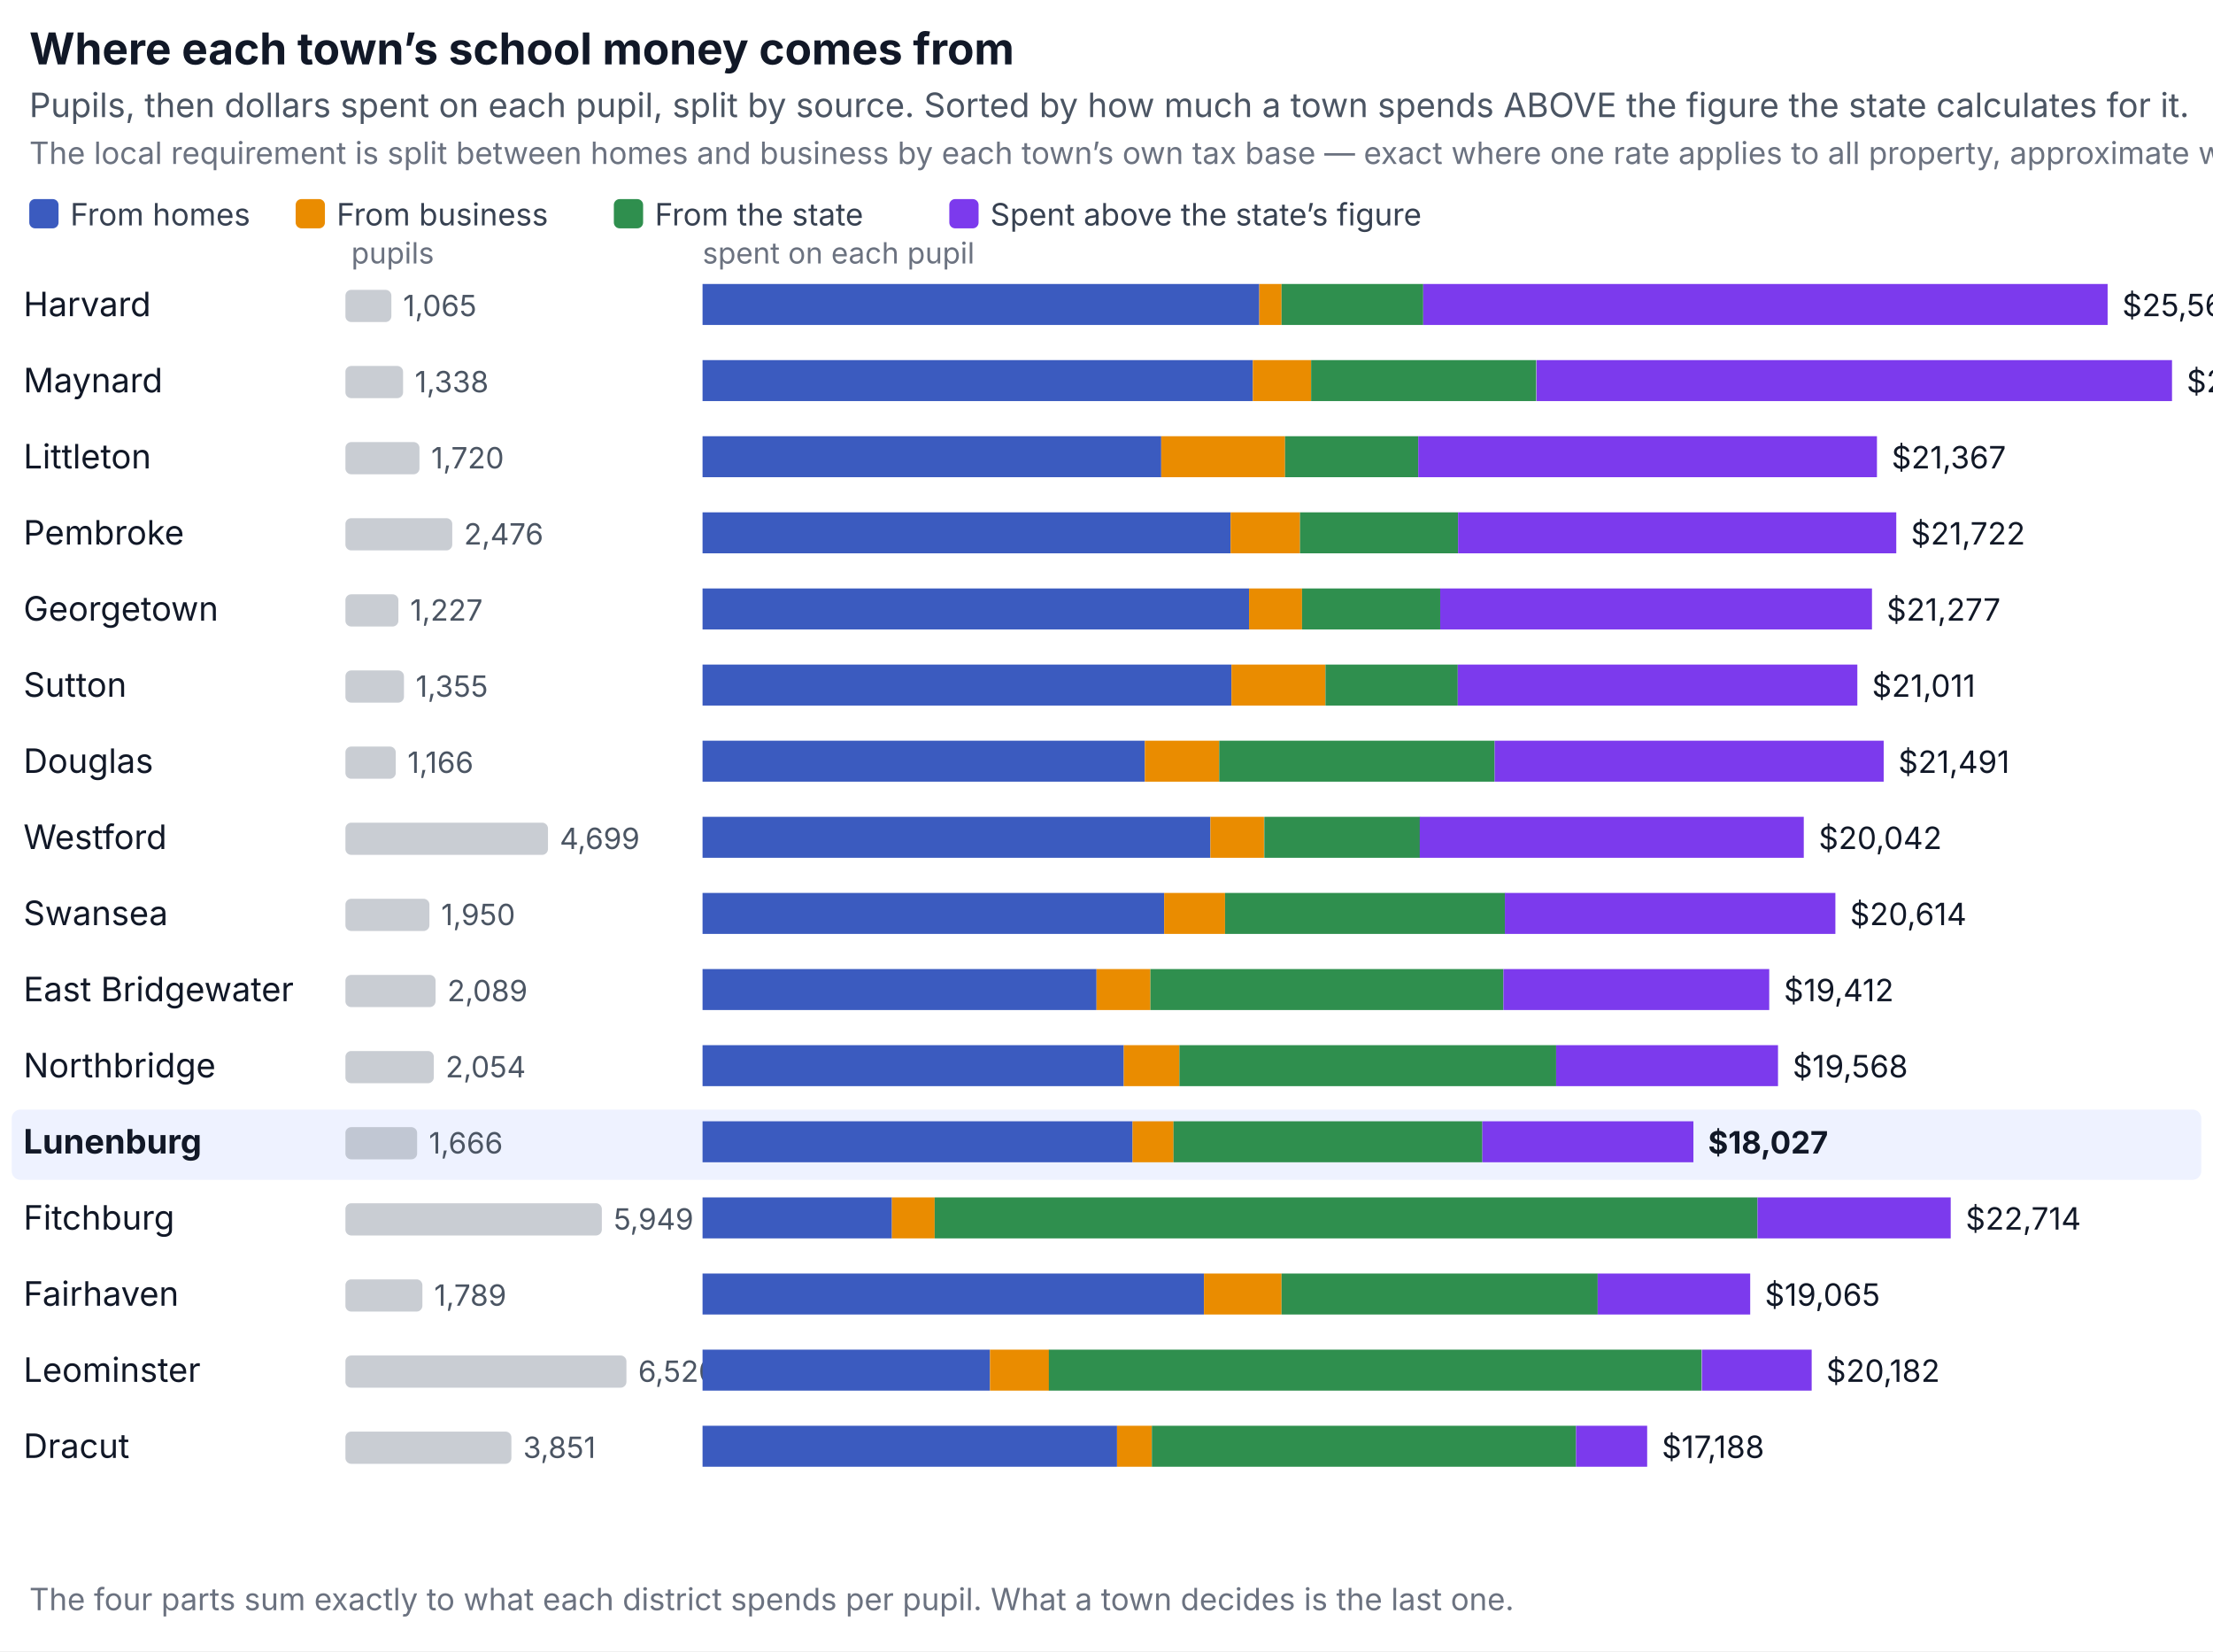
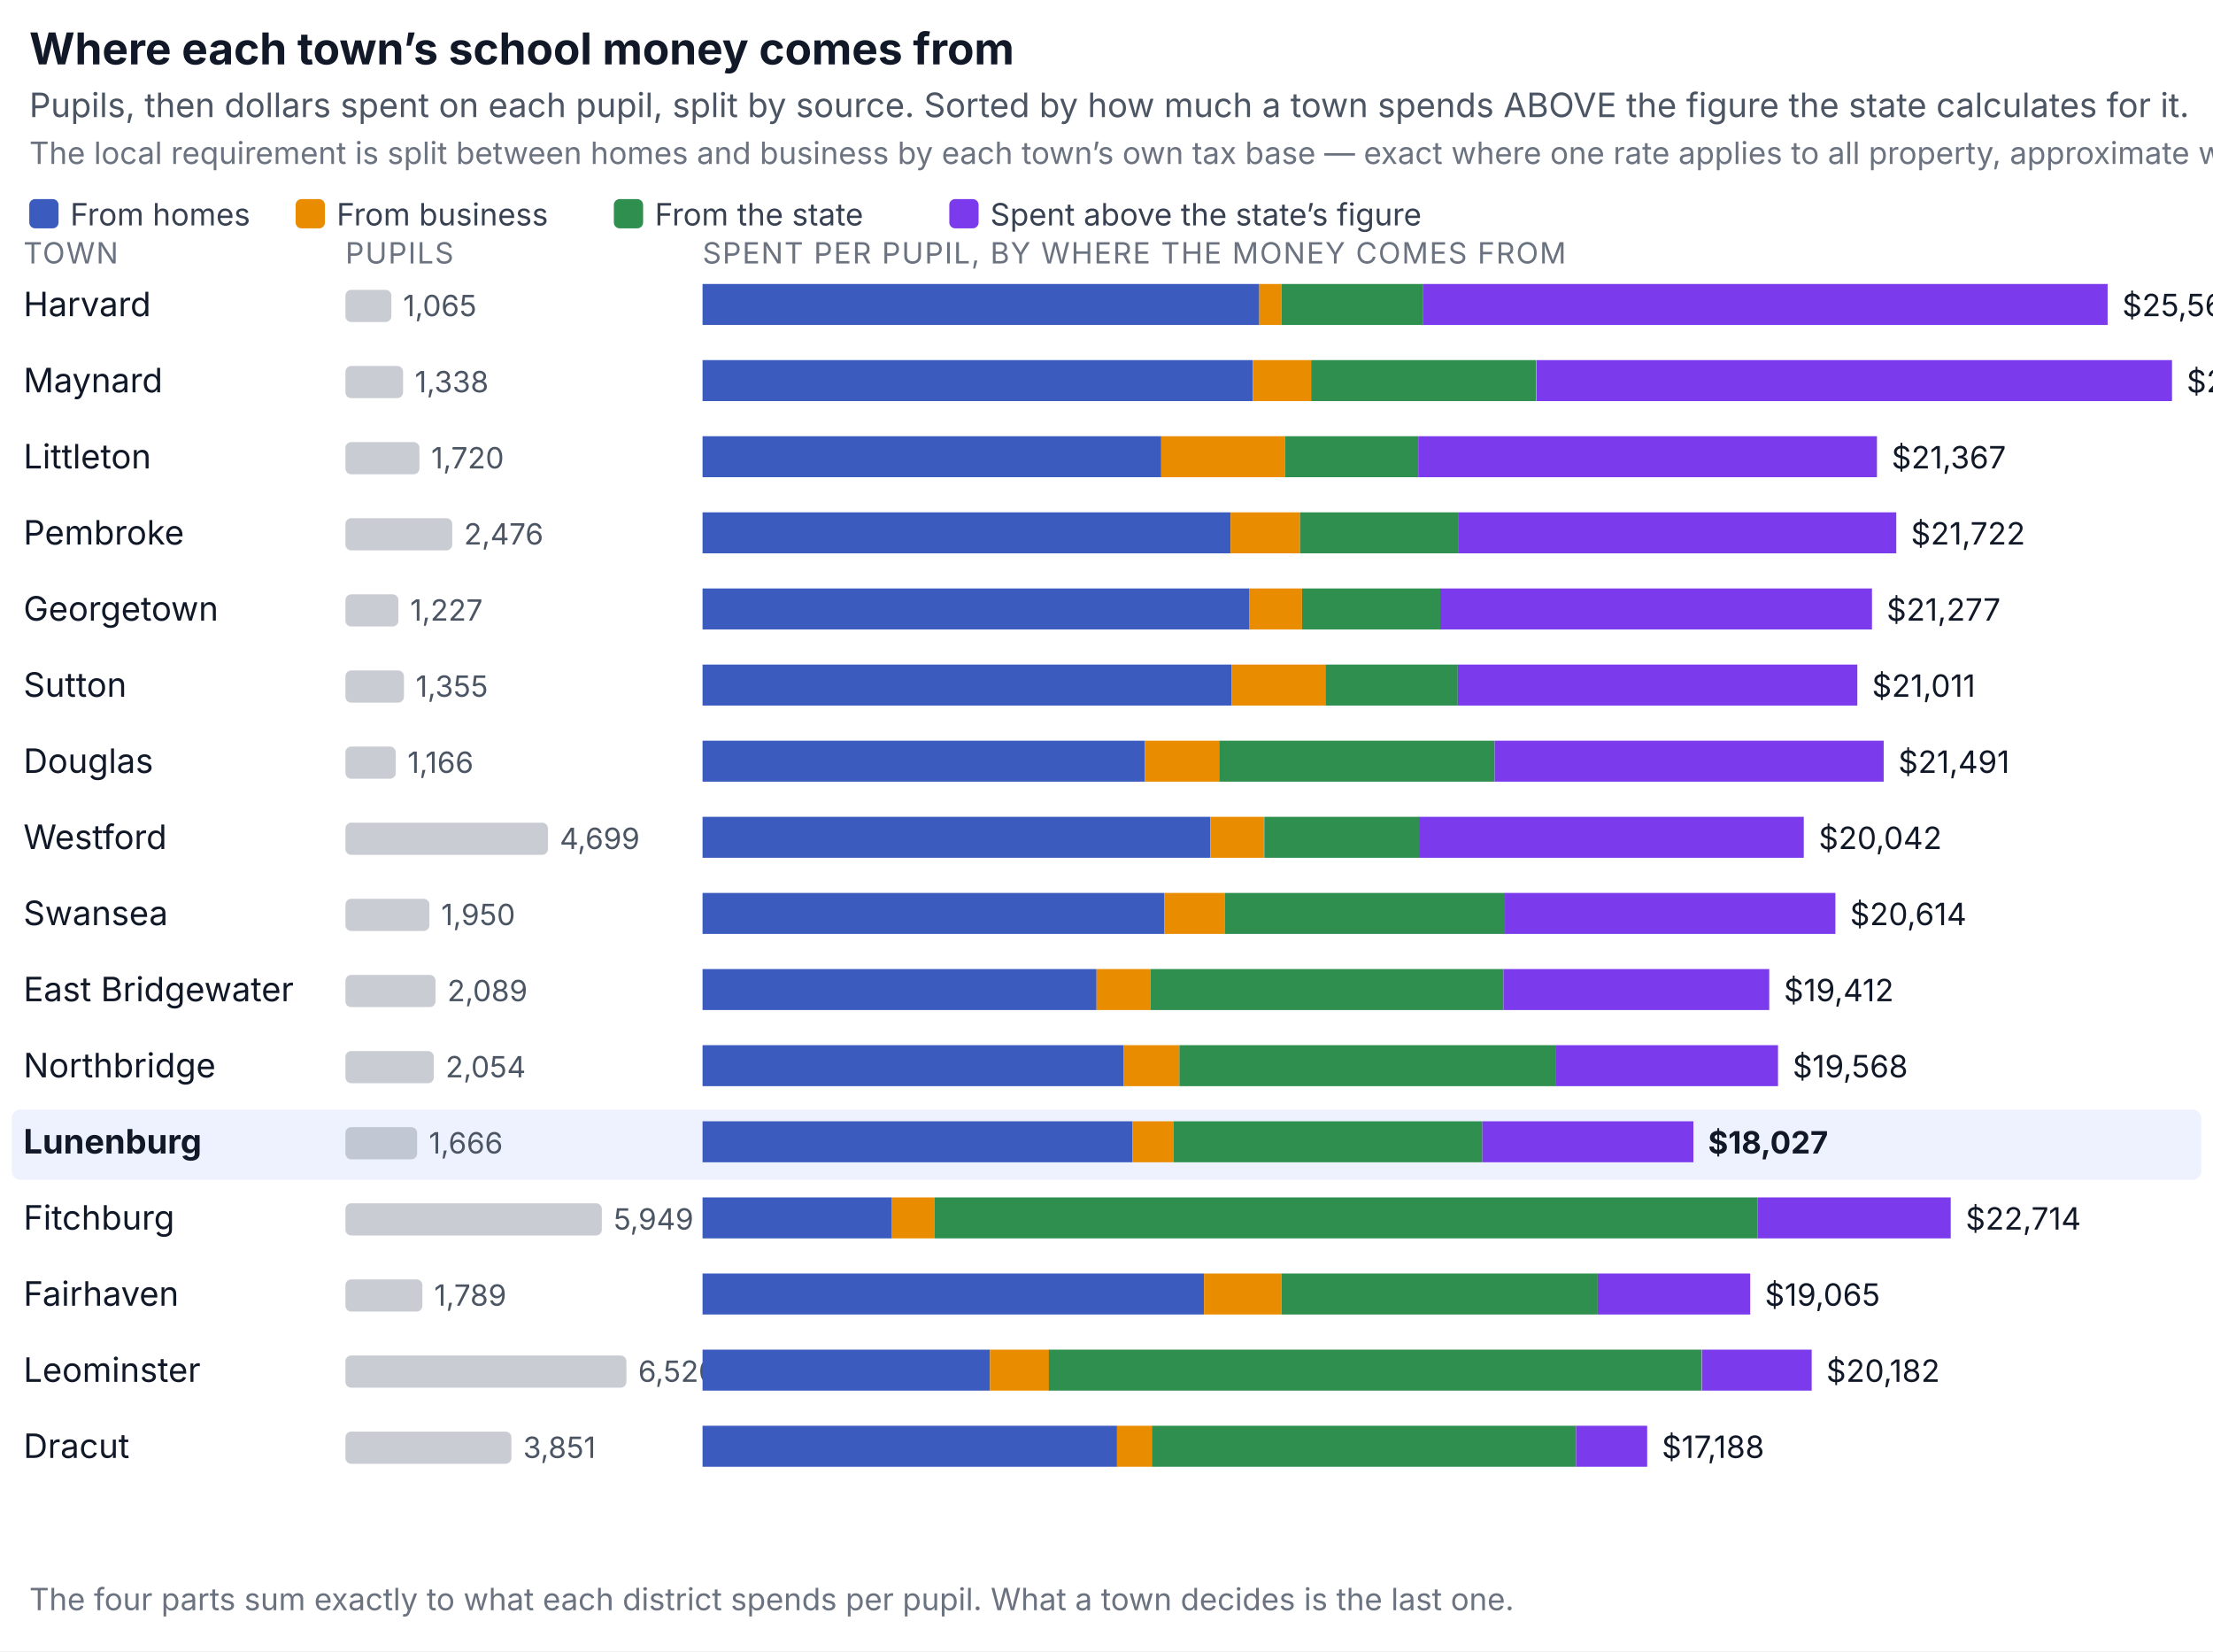
<svg xmlns="http://www.w3.org/2000/svg" viewBox="0 0 756 564" width="756" height="564" role="img" aria-label="For each town, how many pupils it has and what it spends on each of them, split into what the town must raise from homes, what it raises from business, what the state adds, and what it spends above the state’s own figure. Lunenburg spends $3,838 above that figure; the largest here is $12,451." font-family="system-ui, -apple-system, sans-serif">
  <rect width="756" height="564" fill="#ffffff" />
  <text x="10" y="22" font-size="15" font-weight="700" fill="#111827">Where each town’s school money comes from</text>
  <text x="10" y="40" font-size="11.5" fill="#4b5563">Pupils, then dollars spent on each pupil, split by source. Sorted by how much a town spends ABOVE the figure the state calculates for it.</text>
  <text x="10" y="56" font-size="10.5" fill="#6b7280">The local requirement is split between homes and business by each town’s own tax base — exact where one rate applies to all property, approximate where a town splits its rate.</text>
  <rect x="10.0" y="68" width="10" height="10" rx="2" fill="#3b5bbf" />
  <text x="24.0" y="77" font-size="10.5" fill="#374151">From homes</text>
  <rect x="101.0" y="68" width="10" height="10" rx="2" fill="#ea8c00" />
  <text x="115.0" y="77" font-size="10.5" fill="#374151">From business</text>
  <rect x="209.7" y="68" width="10" height="10" rx="2" fill="#2f8f4e" />
  <text x="223.7" y="77" font-size="10.5" fill="#374151">From the state</text>
  <rect x="324.3" y="68" width="10" height="10" rx="2" fill="#7c3aed" />
  <text x="338.3" y="77" font-size="10.5" fill="#374151">Spent above the state’s figure</text>
-   <text x="120" y="90" font-size="10" fill="#6b7280">pupils</text>
-   <text x="240" y="90" font-size="10" fill="#6b7280">spent on each pupil</text>
+   <text x="8" y="90" font-size="10" fill="#6b7280" letter-spacing="0.4">TOWN</text>
+   <text x="118" y="90" font-size="10" fill="#6b7280" letter-spacing="0.4">PUPILS</text>
+   <text x="240" y="90" font-size="10" fill="#6b7280" letter-spacing="0.4">SPENT PER PUPIL, BY WHERE THE MONEY COMES FROM</text>
  <text x="8" y="108.0" font-size="11.5" font-weight="400" fill="#111827">Harvard</text>
  <rect x="118" y="99.0" width="15.7" height="11" rx="2" fill="#9ca3af" fill-opacity="0.55" />
  <text x="137.7" y="108.0" font-size="10" fill="#4b5563">1,065</text>
  <rect x="240.0" y="97.0" width="190.2" height="14" fill="#3b5bbf" />
  <rect x="430.2" y="97.0" width="7.6" height="14" fill="#ea8c00" />
  <rect x="437.8" y="97.0" width="48.4" height="14" fill="#2f8f4e" />
  <rect x="486.2" y="97.0" width="233.8" height="14" fill="#7c3aed" />
  <text x="725.0" y="108.0" font-size="10.5" font-weight="400" fill="#111827">$25,565</text>
  <text x="8" y="134.0" font-size="11.5" font-weight="400" fill="#111827">Maynard</text>
  <rect x="118" y="125.0" width="19.7" height="11" rx="2" fill="#9ca3af" fill-opacity="0.55" />
  <text x="141.7" y="134.0" font-size="10" fill="#4b5563">1,338</text>
  <rect x="240.0" y="123.0" width="188.0" height="14" fill="#3b5bbf" />
  <rect x="428.0" y="123.0" width="19.9" height="14" fill="#ea8c00" />
  <rect x="447.9" y="123.0" width="76.9" height="14" fill="#2f8f4e" />
  <rect x="524.9" y="123.0" width="217.1" height="14" fill="#7c3aed" />
  <text x="747.0" y="134.0" font-size="10.5" font-weight="400" fill="#111827">$26,738</text>
  <text x="8" y="160.0" font-size="11.5" font-weight="400" fill="#111827">Littleton</text>
  <rect x="118" y="151.0" width="25.3" height="11" rx="2" fill="#9ca3af" fill-opacity="0.55" />
  <text x="147.3" y="160.0" font-size="10" fill="#4b5563">1,720</text>
  <rect x="240.0" y="149.0" width="156.7" height="14" fill="#3b5bbf" />
  <rect x="396.7" y="149.0" width="42.3" height="14" fill="#ea8c00" />
  <rect x="439.0" y="149.0" width="45.5" height="14" fill="#2f8f4e" />
  <rect x="484.5" y="149.0" width="156.7" height="14" fill="#7c3aed" />
  <text x="646.2" y="160.0" font-size="10.5" font-weight="400" fill="#111827">$21,367</text>
  <text x="8" y="186.0" font-size="11.5" font-weight="400" fill="#111827">Pembroke</text>
  <rect x="118" y="177.0" width="36.5" height="11" rx="2" fill="#9ca3af" fill-opacity="0.55" />
  <text x="158.5" y="186.0" font-size="10" fill="#4b5563">2,476</text>
  <rect x="240.0" y="175.0" width="180.4" height="14" fill="#3b5bbf" />
  <rect x="420.4" y="175.0" width="23.7" height="14" fill="#ea8c00" />
  <rect x="444.1" y="175.0" width="54.0" height="14" fill="#2f8f4e" />
  <rect x="498.1" y="175.0" width="149.7" height="14" fill="#7c3aed" />
  <text x="652.8" y="186.0" font-size="10.5" font-weight="400" fill="#111827">$21,722</text>
  <text x="8" y="212.0" font-size="11.5" font-weight="400" fill="#111827">Georgetown</text>
  <rect x="118" y="203.0" width="18.1" height="11" rx="2" fill="#9ca3af" fill-opacity="0.55" />
  <text x="140.1" y="212.0" font-size="10" fill="#4b5563">1,227</text>
  <rect x="240.0" y="201.0" width="186.7" height="14" fill="#3b5bbf" />
  <rect x="426.7" y="201.0" width="18.1" height="14" fill="#ea8c00" />
  <rect x="444.8" y="201.0" width="47.2" height="14" fill="#2f8f4e" />
  <rect x="492.0" y="201.0" width="147.5" height="14" fill="#7c3aed" />
  <text x="644.5" y="212.0" font-size="10.5" font-weight="400" fill="#111827">$21,277</text>
  <text x="8" y="238.0" font-size="11.5" font-weight="400" fill="#111827">Sutton</text>
  <rect x="118" y="229.0" width="20.0" height="11" rx="2" fill="#9ca3af" fill-opacity="0.55" />
  <text x="142.0" y="238.0" font-size="10" fill="#4b5563">1,355</text>
  <rect x="240.0" y="227.0" width="180.7" height="14" fill="#3b5bbf" />
  <rect x="420.7" y="227.0" width="32.1" height="14" fill="#ea8c00" />
  <rect x="452.8" y="227.0" width="45.2" height="14" fill="#2f8f4e" />
  <rect x="498.0" y="227.0" width="136.5" height="14" fill="#7c3aed" />
  <text x="639.5" y="238.0" font-size="10.5" font-weight="400" fill="#111827">$21,011</text>
  <text x="8" y="264.0" font-size="11.5" font-weight="400" fill="#111827">Douglas</text>
  <rect x="118" y="255.0" width="17.2" height="11" rx="2" fill="#9ca3af" fill-opacity="0.55" />
  <text x="139.2" y="264.0" font-size="10" fill="#4b5563">1,166</text>
  <rect x="240.0" y="253.0" width="151.1" height="14" fill="#3b5bbf" />
  <rect x="391.1" y="253.0" width="25.4" height="14" fill="#ea8c00" />
  <rect x="416.5" y="253.0" width="94.1" height="14" fill="#2f8f4e" />
  <rect x="510.6" y="253.0" width="132.9" height="14" fill="#7c3aed" />
  <text x="648.5" y="264.0" font-size="10.5" font-weight="400" fill="#111827">$21,491</text>
  <text x="8" y="290.0" font-size="11.5" font-weight="400" fill="#111827">Westford</text>
  <rect x="118" y="281.0" width="69.2" height="11" rx="2" fill="#9ca3af" fill-opacity="0.55" />
  <text x="191.2" y="290.0" font-size="10" fill="#4b5563">4,699</text>
  <rect x="240.0" y="279.0" width="173.5" height="14" fill="#3b5bbf" />
  <rect x="413.5" y="279.0" width="18.3" height="14" fill="#ea8c00" />
  <rect x="431.9" y="279.0" width="53.2" height="14" fill="#2f8f4e" />
  <rect x="485.0" y="279.0" width="131.2" height="14" fill="#7c3aed" />
  <text x="621.3" y="290.0" font-size="10.5" font-weight="400" fill="#111827">$20,042</text>
  <text x="8" y="316.0" font-size="11.5" font-weight="400" fill="#111827">Swansea</text>
  <rect x="118" y="307.0" width="28.7" height="11" rx="2" fill="#9ca3af" fill-opacity="0.55" />
  <text x="150.7" y="316.0" font-size="10" fill="#4b5563">1,950</text>
  <rect x="240.0" y="305.0" width="157.7" height="14" fill="#3b5bbf" />
  <rect x="397.7" y="305.0" width="20.8" height="14" fill="#ea8c00" />
  <rect x="418.5" y="305.0" width="95.7" height="14" fill="#2f8f4e" />
  <rect x="514.1" y="305.0" width="112.9" height="14" fill="#7c3aed" />
  <text x="632.0" y="316.0" font-size="10.5" font-weight="400" fill="#111827">$20,614</text>
  <text x="8" y="342.0" font-size="11.5" font-weight="400" fill="#111827">East Bridgewater</text>
  <rect x="118" y="333.0" width="30.8" height="11" rx="2" fill="#9ca3af" fill-opacity="0.55" />
  <text x="152.8" y="342.0" font-size="10" fill="#4b5563">2,089</text>
  <rect x="240.0" y="331.0" width="134.6" height="14" fill="#3b5bbf" />
  <rect x="374.6" y="331.0" width="18.4" height="14" fill="#ea8c00" />
  <rect x="393.0" y="331.0" width="120.6" height="14" fill="#2f8f4e" />
  <rect x="513.6" y="331.0" width="90.8" height="14" fill="#7c3aed" />
  <text x="609.4" y="342.0" font-size="10.5" font-weight="400" fill="#111827">$19,412</text>
  <text x="8" y="368.0" font-size="11.5" font-weight="400" fill="#111827">Northbridge</text>
  <rect x="118" y="359.0" width="30.2" height="11" rx="2" fill="#9ca3af" fill-opacity="0.55" />
  <text x="152.2" y="368.0" font-size="10" fill="#4b5563">2,054</text>
  <rect x="240.0" y="357.0" width="143.9" height="14" fill="#3b5bbf" />
  <rect x="383.9" y="357.0" width="19.0" height="14" fill="#ea8c00" />
  <rect x="402.9" y="357.0" width="128.7" height="14" fill="#2f8f4e" />
  <rect x="531.6" y="357.0" width="75.8" height="14" fill="#7c3aed" />
  <text x="612.4" y="368.0" font-size="10.5" font-weight="400" fill="#111827">$19,568</text>
  <rect x="4" y="379.0" width="748" height="24" rx="3" fill="#eef2ff" />
  <text x="8" y="394.0" font-size="11.5" font-weight="700" fill="#111827">Lunenburg</text>
  <rect x="118" y="385.0" width="24.5" height="11" rx="2" fill="#9ca3af" fill-opacity="0.55" />
  <text x="146.5" y="394.0" font-size="10" fill="#4b5563">1,666</text>
  <rect x="240.0" y="383.0" width="146.9" height="14" fill="#3b5bbf" />
  <rect x="386.9" y="383.0" width="14.0" height="14" fill="#ea8c00" />
  <rect x="400.9" y="383.0" width="105.5" height="14" fill="#2f8f4e" />
  <rect x="506.4" y="383.0" width="72.1" height="14" fill="#7c3aed" />
  <text x="583.5" y="394.0" font-size="10.5" font-weight="700" fill="#111827">$18,027</text>
  <text x="8" y="420.0" font-size="11.5" font-weight="400" fill="#111827">Fitchburg</text>
  <rect x="118" y="411.0" width="87.6" height="11" rx="2" fill="#9ca3af" fill-opacity="0.55" />
  <text x="209.6" y="420.0" font-size="10" fill="#4b5563">5,949</text>
  <rect x="240.0" y="409.0" width="64.7" height="14" fill="#3b5bbf" />
  <rect x="304.7" y="409.0" width="14.6" height="14" fill="#ea8c00" />
  <rect x="319.3" y="409.0" width="281.1" height="14" fill="#2f8f4e" />
  <rect x="600.4" y="409.0" width="66.0" height="14" fill="#7c3aed" />
  <text x="671.5" y="420.0" font-size="10.5" font-weight="400" fill="#111827">$22,714</text>
  <text x="8" y="446.0" font-size="11.5" font-weight="400" fill="#111827">Fairhaven</text>
  <rect x="118" y="437.0" width="26.3" height="11" rx="2" fill="#9ca3af" fill-opacity="0.55" />
  <text x="148.3" y="446.0" font-size="10" fill="#4b5563">1,789</text>
  <rect x="240.0" y="435.0" width="171.3" height="14" fill="#3b5bbf" />
  <rect x="411.3" y="435.0" width="26.5" height="14" fill="#ea8c00" />
  <rect x="437.8" y="435.0" width="108.0" height="14" fill="#2f8f4e" />
  <rect x="545.8" y="435.0" width="52.1" height="14" fill="#7c3aed" />
  <text x="602.9" y="446.0" font-size="10.5" font-weight="400" fill="#111827">$19,065</text>
  <text x="8" y="472.0" font-size="11.5" font-weight="400" fill="#111827">Leominster</text>
  <rect x="118" y="463.0" width="96.0" height="11" rx="2" fill="#9ca3af" fill-opacity="0.55" />
  <text x="218.0" y="472.0" font-size="10" fill="#4b5563">6,520</text>
  <rect x="240.0" y="461.0" width="98.2" height="14" fill="#3b5bbf" />
  <rect x="338.2" y="461.0" width="20.2" height="14" fill="#ea8c00" />
  <rect x="358.3" y="461.0" width="223.0" height="14" fill="#2f8f4e" />
  <rect x="581.4" y="461.0" width="37.5" height="14" fill="#7c3aed" />
  <text x="623.9" y="472.0" font-size="10.5" font-weight="400" fill="#111827">$20,182</text>
  <text x="8" y="498.0" font-size="11.5" font-weight="400" fill="#111827">Dracut</text>
  <rect x="118" y="489.0" width="56.7" height="11" rx="2" fill="#9ca3af" fill-opacity="0.55" />
  <text x="178.7" y="498.0" font-size="10" fill="#4b5563">3,851</text>
  <rect x="240.0" y="487.0" width="141.6" height="14" fill="#3b5bbf" />
  <rect x="381.6" y="487.0" width="11.9" height="14" fill="#ea8c00" />
  <rect x="393.5" y="487.0" width="144.9" height="14" fill="#2f8f4e" />
  <rect x="538.4" y="487.0" width="24.3" height="14" fill="#7c3aed" />
  <text x="567.7" y="498.0" font-size="10.5" font-weight="400" fill="#111827">$17,188</text>
  <text x="10" y="550" font-size="10.5" fill="#6b7280">The four parts sum exactly to what each district spends per pupil. What a town decides is the last one.</text>
</svg>
